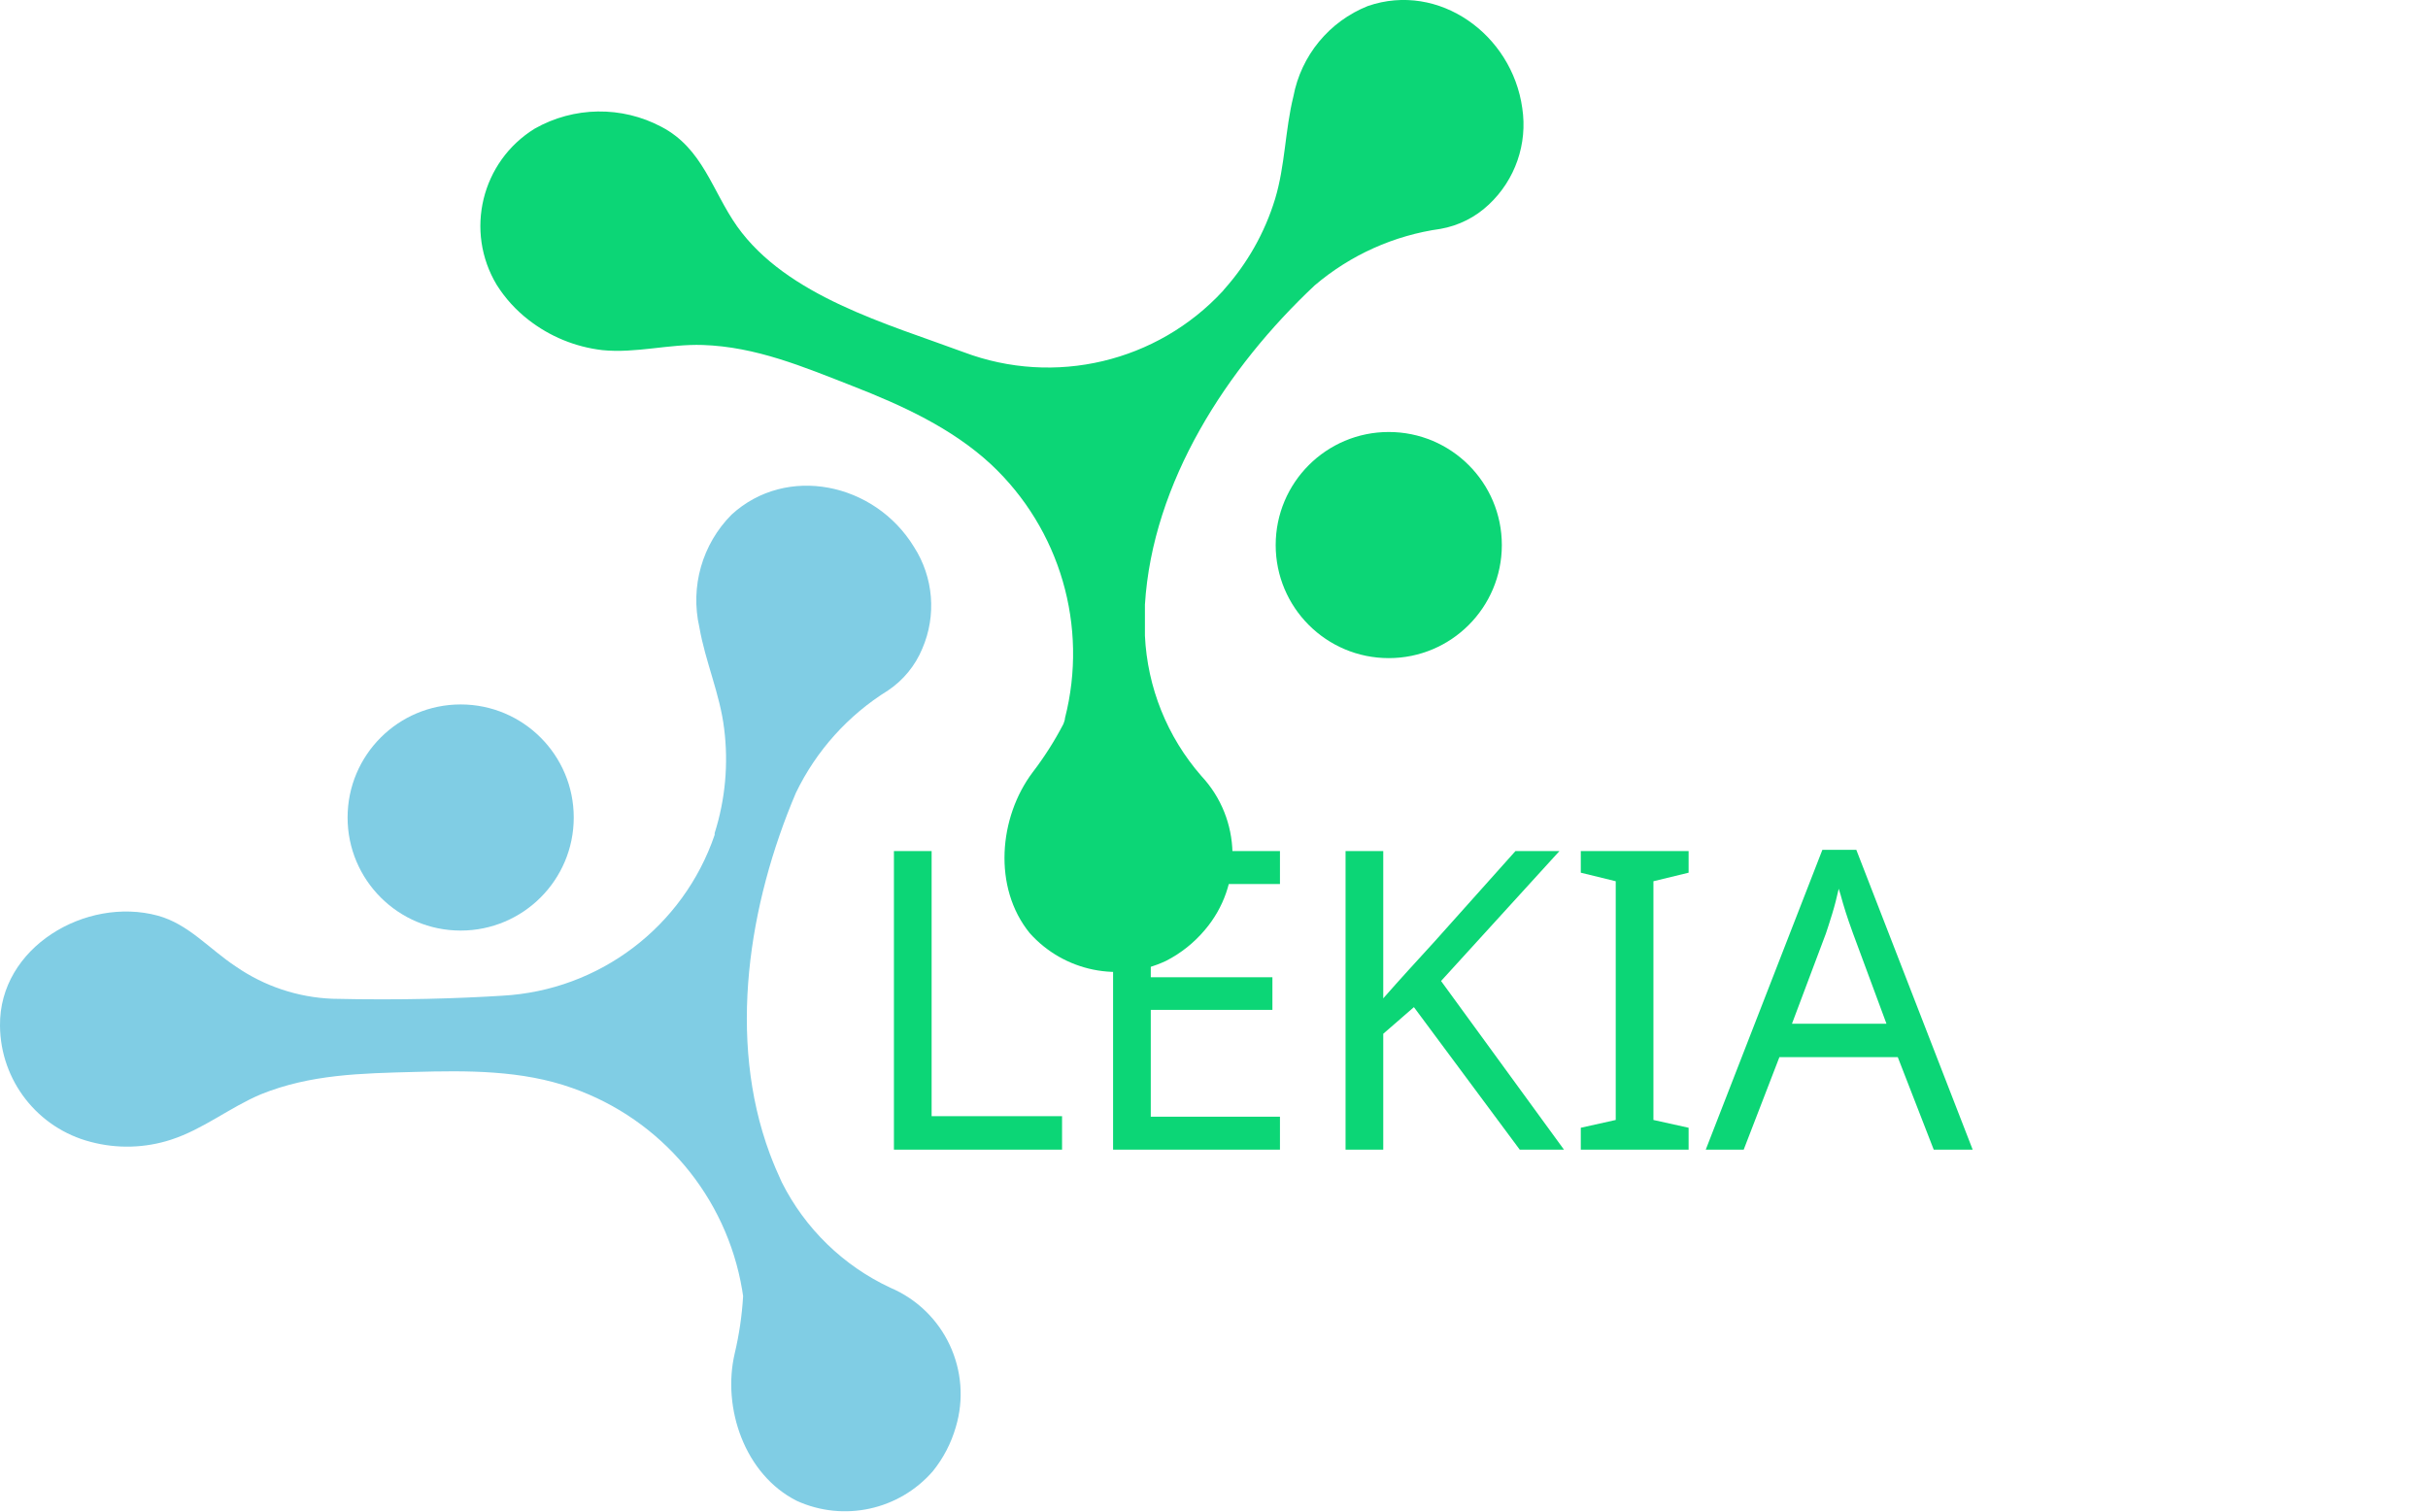
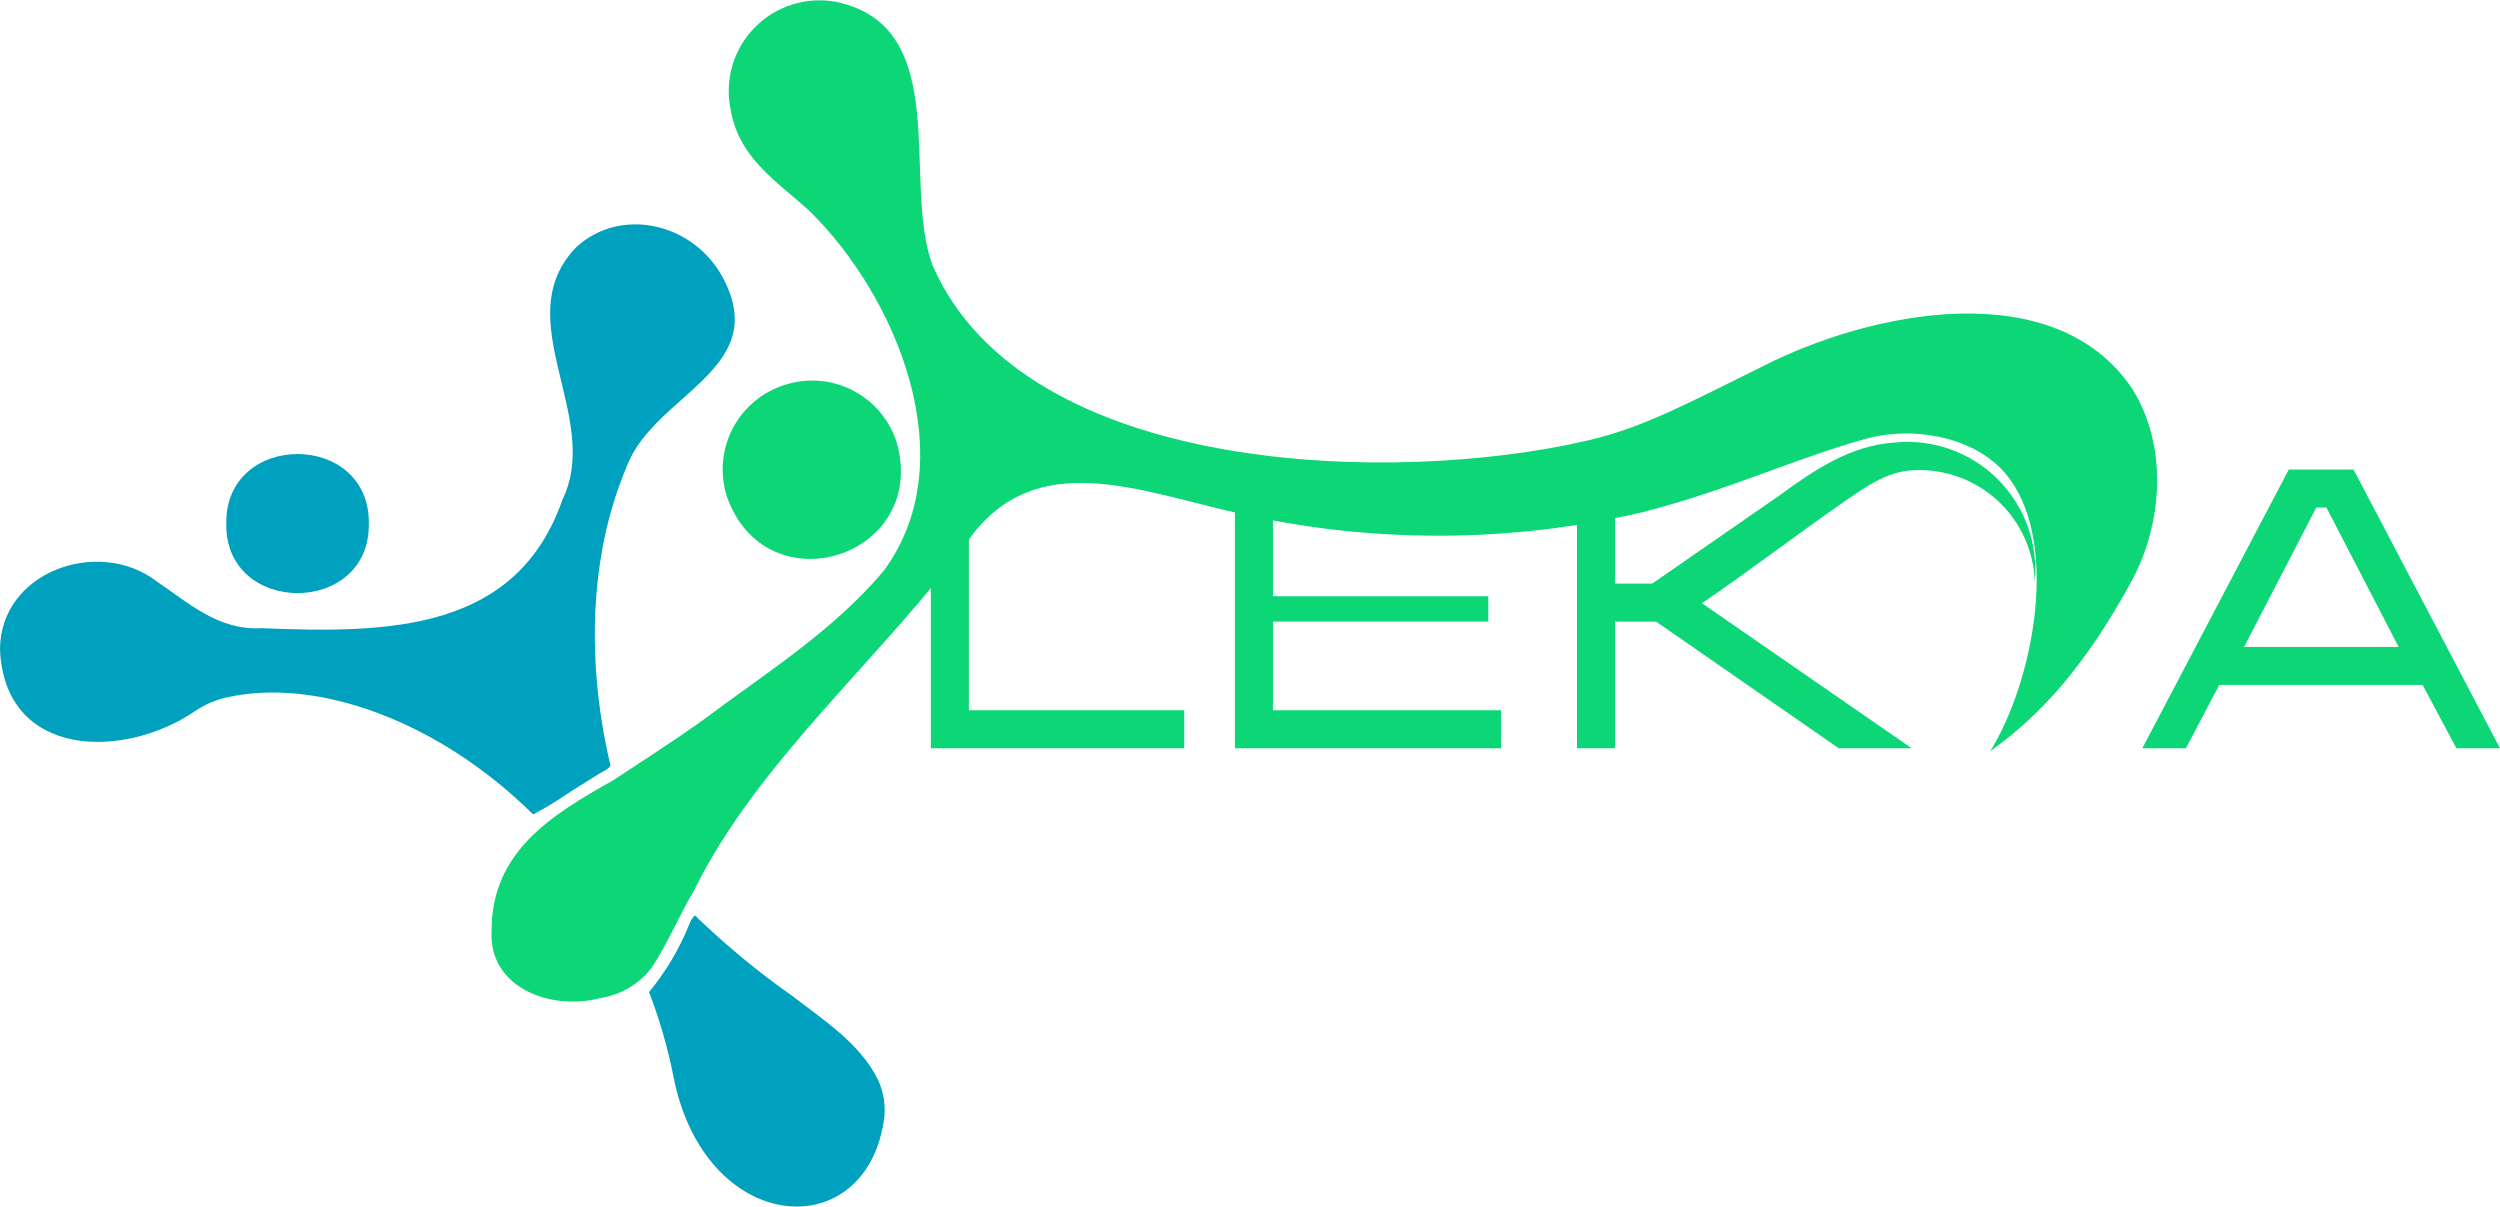
- <svg xmlns="http://www.w3.org/2000/svg" viewBox="0 0 150.95 93.98">
+ <svg xmlns="http://www.w3.org/2000/svg" viewBox="0 0 197.32 95.24">
  <defs>
-     <style>.cls-1{fill:#80cde4;}.cls-2,.cls-3{fill:#0cd676;}.cls-3{font-size:26px;font-family:Micra;}</style>
+     <style>.cls-1{fill:#00a1bf;}.cls-2{fill:#0cd676;}</style>
  </defs>
  <g id="Vrstva_2" data-name="Vrstva 2">
    <g id="Vrstva_1-2" data-name="Vrstva 1">
-       <path class="cls-1" d="M0,63.78A7.52,7.52,0,0,0,5.64,71a8.82,8.82,0,0,0,5-.14c2-.65,3.64-2,5.58-2.82,3.09-1.25,6.25-1.3,9.53-1.39s6.69-.12,9.83,1A16.14,16.14,0,0,1,46.14,80.2l.06.39a20.72,20.72,0,0,1-.52,3.55c-.8,3.4.62,7.55,3.86,9.18A7.24,7.24,0,0,0,58,91.47a7.83,7.83,0,0,0,1.42-2.73,7.18,7.18,0,0,0-4.06-8.67A14.34,14.34,0,0,1,48.6,73.5c-.25-.54-.5-1.12-.74-1.76-2.66-7.16-1.31-15.55,1.62-22.44a15.32,15.32,0,0,1,5.73-6.37,5.81,5.81,0,0,0,2.13-2.6A6.75,6.75,0,0,0,56.82,34c-2.45-4-7.93-5.13-11.34-2a7.54,7.54,0,0,0-2,7c.37,2.14,1.28,4.15,1.54,6.3a15.21,15.21,0,0,1-.59,6.5l0,.11a14.8,14.8,0,0,1-13.2,10c-2.7.17-6.3.29-10.56.19a11.34,11.34,0,0,1-6-2C13,59,11.72,57.45,9.8,56.93,5.35,55.73-.06,58.89,0,63.78Z" />
-       <circle class="cls-1" cx="28.64" cy="50.83" r="7.03" />
-       <path class="cls-2" d="M32.86,19.89a9.19,9.19,0,0,0,4.59,1.88c2.07.21,4.15-.39,6.24-.32C47,21.56,49.93,22.8,53,24s6.17,2.61,8.61,4.87a16.13,16.13,0,0,1,4.6,15.78c0,.12-.06.25-.1.37a20.51,20.51,0,0,1-1.91,3c-2.1,2.79-2.49,7.16-.18,10a7.23,7.23,0,0,0,8.48,1.72,7.8,7.8,0,0,0,2.4-1.91,7.19,7.19,0,0,0-.21-9.58,14.28,14.28,0,0,1-3.51-8.73q0-.9,0-1.92c.47-7.62,5.1-14.74,10.56-19.86a15.34,15.34,0,0,1,7.82-3.51,5.84,5.84,0,0,0,3-1.51,6.81,6.81,0,0,0,2.08-6C94,2.14,89.46-1.14,85.05.37A7.56,7.56,0,0,0,80.41,6c-.52,2.1-.51,4.3-1.14,6.38A15,15,0,0,1,76.1,18l-.07.09A14.82,14.82,0,0,1,59.92,21.9c-4.75-1.76-11-3.48-14.09-7.82-1.56-2.21-2.13-4.84-4.7-6.19A8.19,8.19,0,0,0,33.24,8a7.11,7.11,0,0,0-2.36,9.71A8.46,8.46,0,0,0,32.86,19.89Z" />
-       <circle class="cls-2" cx="86.34" cy="33.89" r="7.03" />
-       <text class="cls-3" transform="translate(53.06 71.48)">LEKIA</text>
+       <path class="cls-1" d="M56.82,21.51c-2.45-4-7.93-5.13-11.34-2C40,25.19,47.56,32.89,44.4,39.42,40.78,49.83,30.72,50,20.64,49.58c-3.4.2-5.77-2-8.35-3.75C7.71,42.41,0,45.13,0,51.28c.39,8.58,9.72,8.7,15.39,4.85a7.23,7.23,0,0,1,2.48-1.08c7.11-1.61,16.7,1.81,24.21,9.23a28.25,28.25,0,0,0,3-1.83l2.18-1.36c.24-.16.88-.42.92-.69C46.34,52.65,46.4,44,49.48,36.79,51.67,31,61.3,29.09,56.82,21.51Z" />
+       <path class="cls-1" d="M54.85,72.25s0,0,0,0a1.62,1.62,0,0,0-.42.64,20.23,20.23,0,0,1-3.2,5.41A40.9,40.9,0,0,1,53.16,85c2.46,12.44,15,13.43,16.59,3.54a5.63,5.63,0,0,0-.45-3.31c-1.43-2.9-4.3-4.71-6.79-6.64A63,63,0,0,1,54.85,72.25Z" />
+       <path class="cls-1" d="M29.11,41.34c.11,7.29-11.36,7.3-11.25,0C17.75,34,29.22,34,29.11,41.34Z" />
+       <path class="cls-2" d="M168.31,30.71c-6.08-9.1-20.62-6.2-29.3-1.74-5.59,2.75-9.29,4.78-13.67,5.79C110.1,38.33,80.92,37.61,73.63,21,71.12,14.46,75.32,2.1,66,.15a7.16,7.16,0,0,0-8.34,8.46c.64,3.83,3.52,5.59,6.19,8,6.94,6.77,12.35,19.79,5.87,28.48-4,4.75-9.39,8.1-14.31,11.8-2.28,1.62-4.65,3.13-7,4.69-4.86,2.73-9.64,5.63-9.61,11.92-.24,4.45,4.69,6.33,8.66,5.26a6.24,6.24,0,0,0,4-2.42c1.27-1.93,2.16-4.12,3.35-6.11,5-10.2,15.11-18.6,21.69-27.69,5.28-7.28,13.32-3.79,21.37-2a71.07,71.07,0,0,0,31.72-.1c6.63-1.68,12.11-4.26,17.61-5.79,3.48-1,8.24-.34,10.88,2.49,4.72,5.19,2.42,16.7-1,22.15,4.15-2.94,7.67-7,11.18-13.46C170.71,41.28,171.11,35.21,168.31,30.71Z" />
+       <path class="cls-2" d="M62,30.36A7,7,0,0,1,70.8,35c2.44,9-10.32,13-13.43,4.19A7,7,0,0,1,62,30.36Z" />
+       <path class="cls-2" d="M73.47,37.06h3v19h17v3h-20Z" />
+       <path class="cls-2" d="M97.47,37.06h21v3h-18v7h17v2h-17v7h18v3h-21Z" />
+       <path class="cls-2" d="M150.89,59.06h-5.76l-14.42-10h-3.24v10h-3v-22h3v9h2.94l10.1-7c2.72-2,5.59-3.9,9-4.13a10.1,10.1,0,0,1,11.09,11,9.11,9.11,0,0,0-9.5-8.82c-2.29.07-4.13,1.52-5.94,2.76-3.64,2.55-7.16,5.24-10.83,7.74" />
+       <path class="cls-2" d="M185.76,37.06l11.56,22h-3.44l-2.67-5H175.16l-2.63,5h-3.44l11.56-22Zm3.56,14-5.7-11h-.8l-5.7,11Z" />
    </g>
  </g>
</svg>
